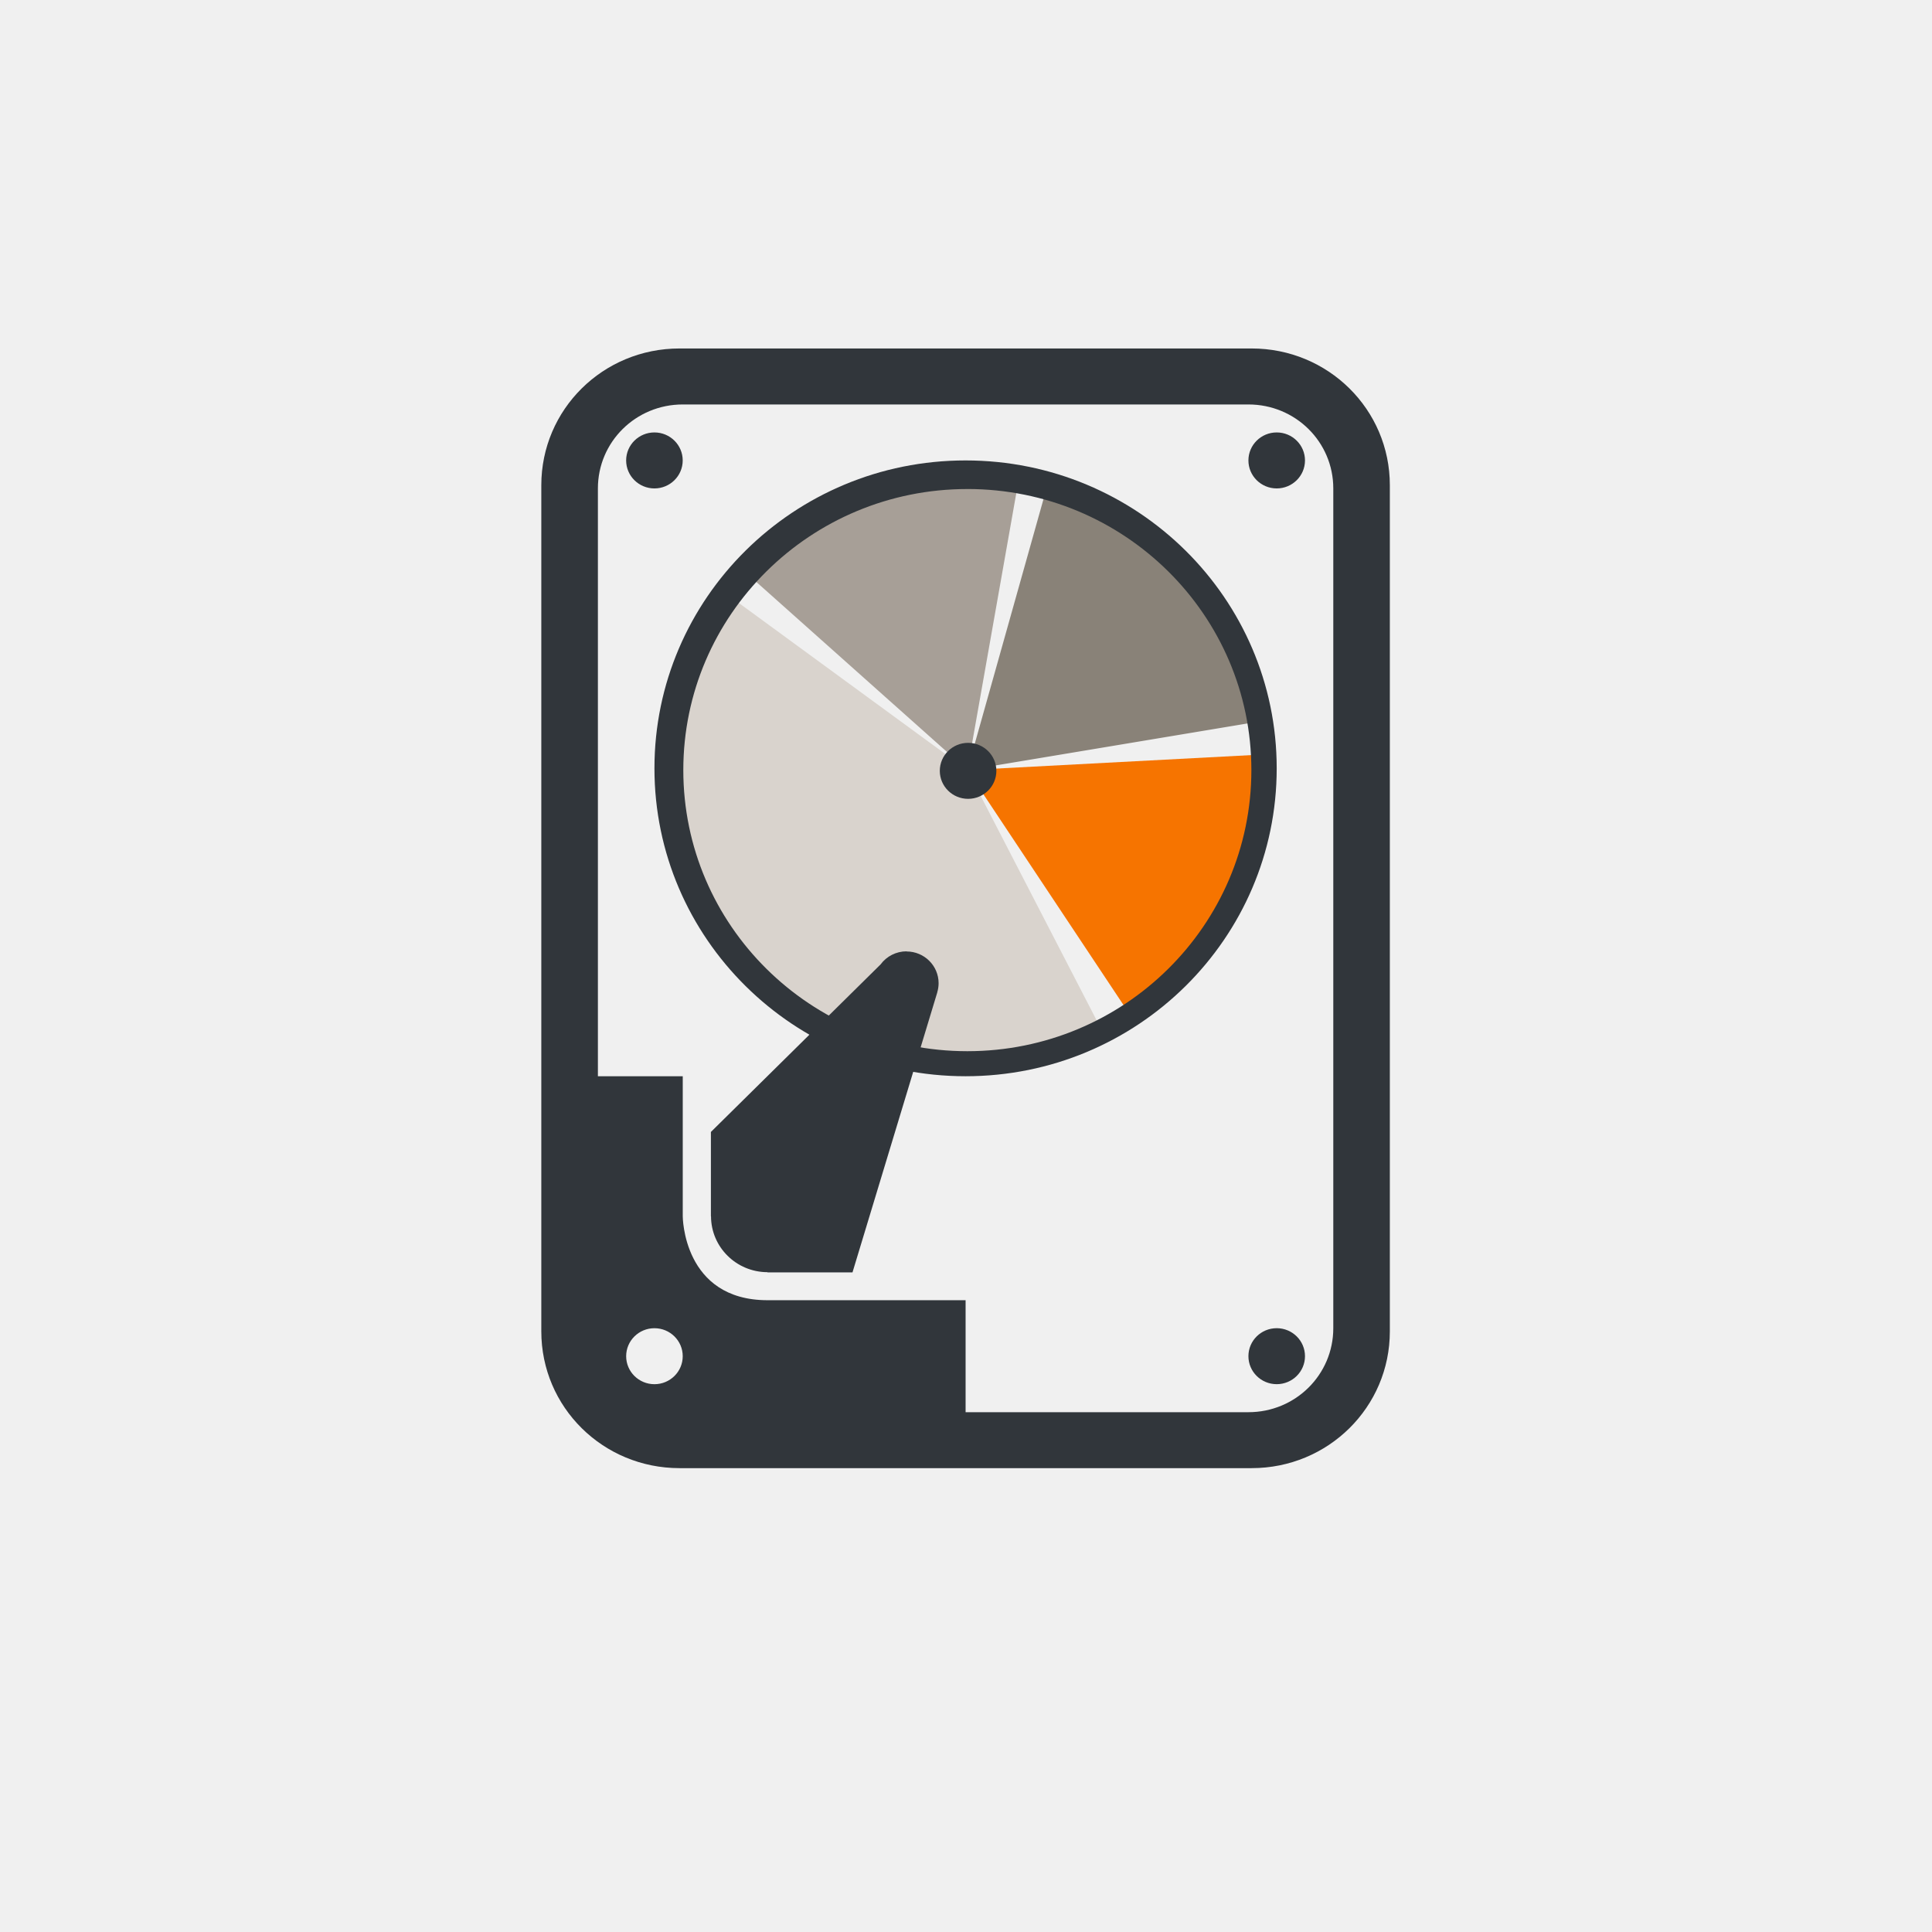
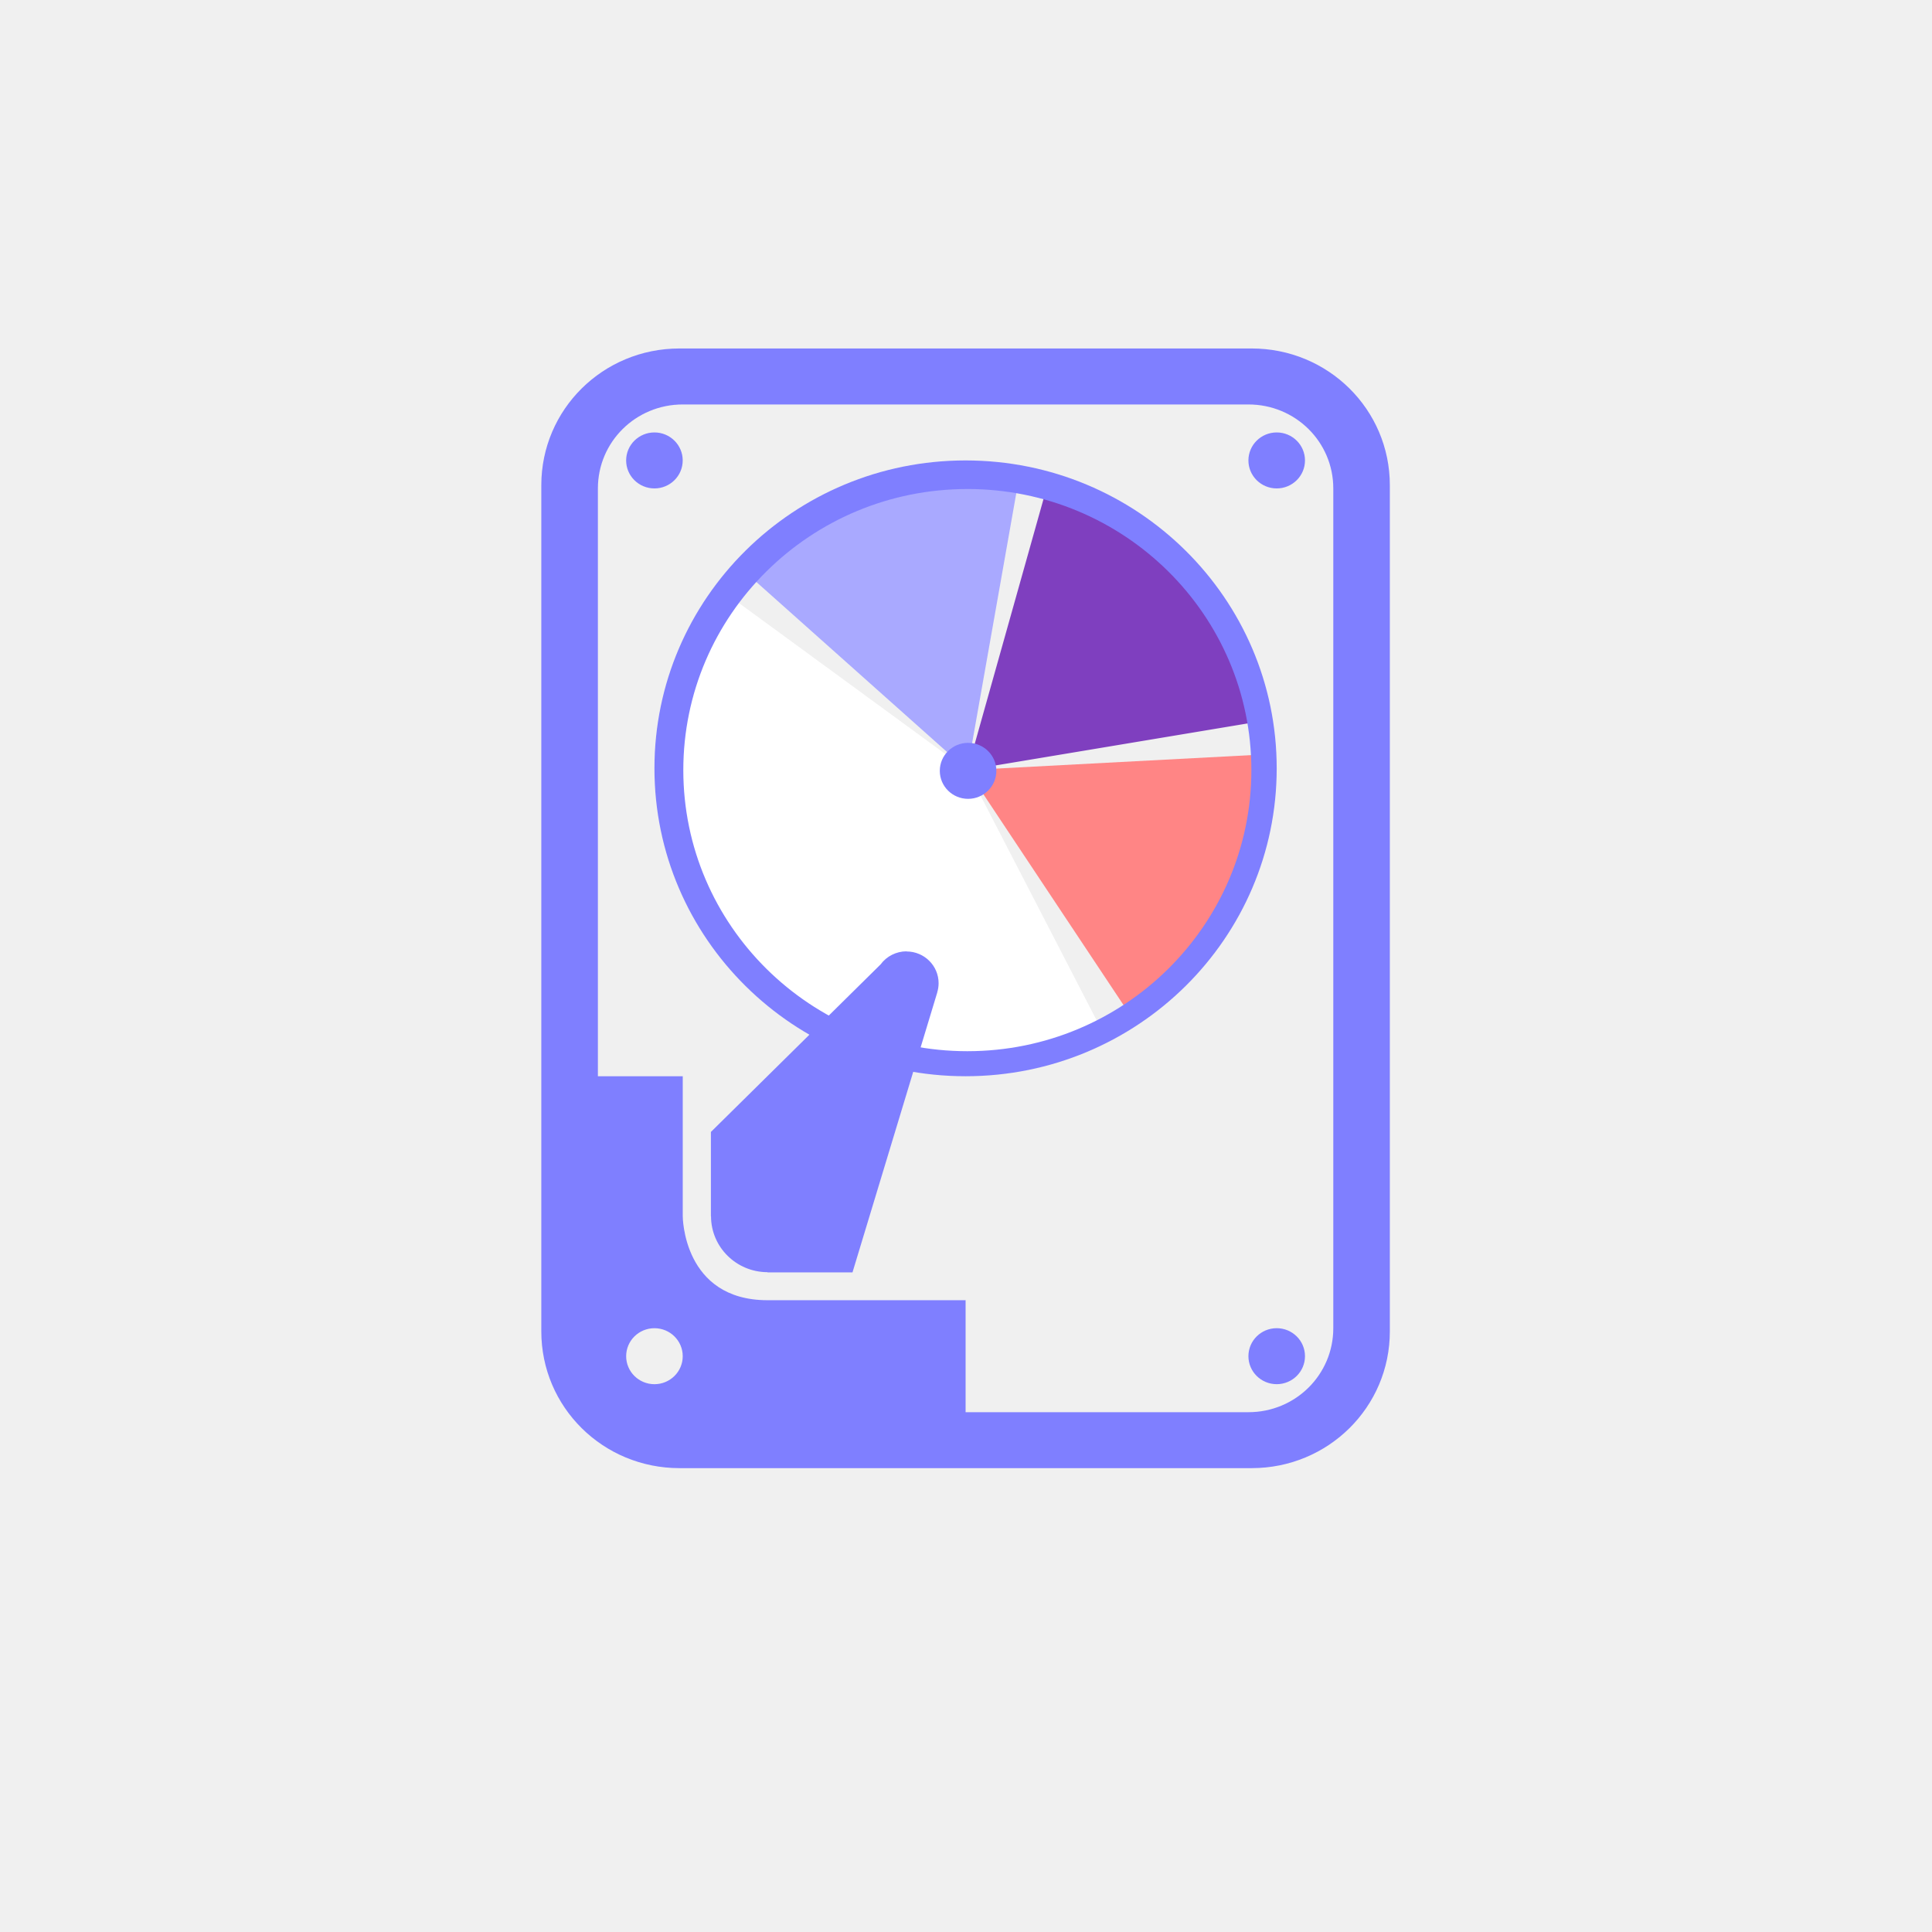
<svg xmlns="http://www.w3.org/2000/svg" width="100" height="100" viewBox="0 0 100 100" id="svg2" version="1.1">
  <defs id="defs4">
    <clipPath clipPathUnits="userSpaceOnUse" id="clipPath4376-6">
      <ellipse style="opacity:1;fill:#67a100;fill-opacity:1;stroke:none;stroke-width:2;stroke-miterlimit:4;stroke-dasharray:none;stroke-opacity:1" id="ellipse4378-8" cx="50" cy="992.862" rx="21" ry="20.5" />
    </clipPath>
    <clipPath clipPathUnits="userSpaceOnUse" id="clipPath4382-2">
      <ellipse style="opacity:1;fill:#67a100;fill-opacity:1;stroke:none;stroke-width:2;stroke-miterlimit:4;stroke-dasharray:none;stroke-opacity:1" id="ellipse4384-3" cx="50" cy="992.862" rx="21" ry="21.5" />
    </clipPath>
    <clipPath clipPathUnits="userSpaceOnUse" id="clipPath4394-6">
      <circle style="opacity:1;fill:#67a100;fill-opacity:1;stroke:none;stroke-width:2;stroke-miterlimit:4;stroke-dasharray:none;stroke-opacity:1" id="circle4396-1" cx="50" cy="992.362" r="21" />
    </clipPath>
    <clipPath clipPathUnits="userSpaceOnUse" id="clipPath4388-9">
      <circle style="opacity:1;fill:#67a100;fill-opacity:1;stroke:none;stroke-width:2;stroke-miterlimit:4;stroke-dasharray:none;stroke-opacity:1" id="circle4390-9" cx="50" cy="992.362" r="21" />
    </clipPath>
    <clipPath clipPathUnits="userSpaceOnUse" id="clipPath4382-6">
      <ellipse style="opacity:1;fill:#67a100;fill-opacity:1;stroke:none;stroke-width:2;stroke-miterlimit:4;stroke-dasharray:none;stroke-opacity:1" id="ellipse4384-7" cx="50" cy="992.862" rx="21" ry="21.5" />
    </clipPath>
    <clipPath clipPathUnits="userSpaceOnUse" id="clipPath4394-1">
      <circle style="opacity:1;fill:#67a100;fill-opacity:1;stroke:none;stroke-width:2;stroke-miterlimit:4;stroke-dasharray:none;stroke-opacity:1" id="circle4396-7" cx="50" cy="992.362" r="21" />
    </clipPath>
    <clipPath clipPathUnits="userSpaceOnUse" id="clipPath4388-6">
      <circle style="opacity:1;fill:#67a100;fill-opacity:1;stroke:none;stroke-width:2;stroke-miterlimit:4;stroke-dasharray:none;stroke-opacity:1" id="circle4390-1" cx="50" cy="992.362" r="21" />
    </clipPath>
    <clipPath clipPathUnits="userSpaceOnUse" id="clipPath4376-1">
      <ellipse style="opacity:1;fill:#67a100;fill-opacity:1;stroke:none;stroke-width:2;stroke-miterlimit:4;stroke-dasharray:none;stroke-opacity:1" id="ellipse4378-3" cx="50" cy="992.862" rx="21" ry="20.5" />
    </clipPath>
    <clipPath clipPathUnits="userSpaceOnUse" id="clipPath4955">
      <rect style="opacity:1;fill:#f33600;fill-opacity:1;stroke:none;stroke-width:2.8;stroke-linejoin:round;stroke-miterlimit:4;stroke-dasharray:none;stroke-opacity:1" id="rect4957" width="60" height="25" x="20" y="990.362" ry="3" />
    </clipPath>
    <clipPath clipPathUnits="userSpaceOnUse" id="clipPath4962">
      <circle style="opacity:1;fill:#f33600;fill-opacity:1;stroke:none;stroke-width:2.8;stroke-linejoin:round;stroke-miterlimit:4;stroke-dasharray:none;stroke-opacity:1" id="circle4964" cx="50" cy="44" r="15" />
    </clipPath>
  </defs>
  <g id="layer1" transform="translate(0,-952.3622)">
-     <path style="fill:none;fill-rule:evenodd;stroke:#000000;stroke-width:1px;stroke-linecap:butt;stroke-linejoin:miter;stroke-opacity:1" d="m -600,752.362 0,0" id="path4763" />
+     <path style="fill:none;fill-rule:evenodd;stroke:#000000;stroke-width:1px;stroke-linecap:butt;stroke-linejoin:miter;stroke-opacity:1" d="m -600,752.362 v 0" id="path4763" />
    <g id="g4245">
-       <path clip-path="none" id="path4358" d="m 50.07,992.223 4.173,-14.852 6.032,3.406 3.13,3.88 1.892,5.029 z" style="fill:#898278;fill-opacity:1;fill-rule:evenodd;stroke:none;stroke-width:1px;stroke-linecap:butt;stroke-linejoin:miter;stroke-opacity:1" />
-       <path clip-path="none" id="path4360" d="m 50.07,992.223 2.703,-15.294 -7.735,0.772 -6.46,4.276 z" style="fill:#a79f97;fill-opacity:1;fill-rule:evenodd;stroke:none;stroke-width:1px;stroke-linecap:butt;stroke-linejoin:miter;stroke-opacity:1" />
-       <path clip-path="none" id="path4362" d="m 50.07,992.223 -12.652,-9.253 -2.764,7.975 1.868,8.927 3.615,3.987 9.242,3.746 7.716,-1.785 z" style="opacity:1;fill:#d9d3cd;fill-opacity:1;fill-rule:evenodd;stroke:none;stroke-width:1px;stroke-linecap:butt;stroke-linejoin:miter;stroke-opacity:1" />
-       <path clip-path="none" id="path4364" d="m 50.07,992.223 8.584,12.914 5.567,-6.415 1.282,-7.315 z" style="fill:#f67400;fill-opacity:1;fill-rule:evenodd;stroke:none;stroke-width:1px;stroke-linecap:butt;stroke-linejoin:miter;stroke-opacity:1" />
-       <path style="opacity:1;fill:#31363b;fill-opacity:1;stroke:none;stroke-width:2;stroke-miterlimit:4;stroke-dasharray:none;stroke-opacity:1" d="m 49.978,976.194 a 16.104,15.938 0 0 0 -16.104,15.937 16.104,15.938 0 0 0 16.104,15.937 16.104,15.938 0 0 0 16.104,-15.937 16.104,15.938 0 0 0 -16.104,-15.937 z m 0.092,1.479 A 14.702,14.549 0 0 1 64.771,992.223 14.702,14.549 0 0 1 50.07,1006.772 14.702,14.549 0 0 1 35.368,992.223 14.702,14.549 0 0 1 50.07,977.674 Z" id="path4205-5" />
-       <path id="rect4196-3" d="m 35.172,970.399 c -3.964,0 -7.154,3.158 -7.154,7.08 l 0,43.794 c 0,3.923 3.191,7.08 7.154,7.08 l 29.612,0 c 3.964,0 7.154,-3.158 7.154,-7.08 l 0,-43.794 c 0,-3.923 -3.191,-7.08 -7.154,-7.08 l -29.612,0 z m 0.166,2.898 29.281,0 c 2.433,0 4.392,1.939 4.392,4.347 l 0,43.466 c 0,2.408 -1.959,4.347 -4.392,4.347 l -14.64,0 0,-5.796 -4.392,0 -5.856,0 c -4.392,0 -4.392,-4.347 -4.392,-4.347 l 0,-7.244 -1.464,0 -2.928,0 0,-30.426 c 0,-2.408 1.959,-4.347 4.392,-4.347 z m -1.464,47.813 a 1.464,1.449 0 0 1 1.464,1.449 1.464,1.449 0 0 1 -1.464,1.449 1.464,1.449 0 0 1 -1.464,-1.449 1.464,1.449 0 0 1 1.464,-1.449 z" style="opacity:1;fill:#31363b;fill-opacity:1;stroke:none;stroke-width:2;stroke-miterlimit:4;stroke-dasharray:none;stroke-opacity:1" />
-       <ellipse ry="1.449" rx="1.464" cy="976.194" cx="33.873" id="path4212-4" style="opacity:1;fill:#31363b;fill-opacity:1;stroke:none;stroke-width:2;stroke-miterlimit:4;stroke-dasharray:none;stroke-opacity:1" />
-       <ellipse ry="1.449" rx="1.464" cy="976.194" cx="66.082" id="path4214-4" style="opacity:1;fill:#31363b;fill-opacity:1;stroke:none;stroke-width:2;stroke-miterlimit:4;stroke-dasharray:none;stroke-opacity:1" />
-       <ellipse ry="1.449" rx="1.464" cy="992.261" cx="50.108" id="path4216-6" style="opacity:1;fill:#31363b;fill-opacity:1;stroke:none;stroke-width:2;stroke-miterlimit:4;stroke-dasharray:none;stroke-opacity:1" />
-       <path id="path4224-1" d="m 46.924,1001.603 a 1.66,1.643 0 0 0 -1.344,0.676 l -8.784,8.673 0,2.917 0,1.449 0.006,0 a 2.928,2.898 0 0 0 2.922,2.892 l 0,0.01 1.464,0 2.937,0 4.389,-14.494 -0.003,0 a 1.66,1.643 0 0 0 0.071,-0.475 1.66,1.643 0 0 0 -1.658,-1.641 z" style="opacity:1;fill:#31363b;fill-opacity:1;stroke:none;stroke-width:2;stroke-miterlimit:4;stroke-dasharray:none;stroke-opacity:1" />
-       <ellipse ry="1.449" rx="1.464" cy="1022.558" cx="66.082" id="path4231-2" style="opacity:1;fill:#31363b;fill-opacity:1;stroke:none;stroke-width:2;stroke-miterlimit:4;stroke-dasharray:none;stroke-opacity:1" />
+       <path clip-path="none" id="path4358" d="m 50.07,992.223 4.173,-14.852 6.032,3.406 3.13,3.88 1.892,5.029 z" style="fill:#7f3fbf;fill-opacity:1;fill-rule:evenodd;stroke:none;stroke-width:1px;stroke-linecap:butt;stroke-linejoin:miter;stroke-opacity:1" />
+       <path clip-path="none" id="path4360" d="m 50.07,992.223 2.703,-15.294 -7.735,0.772 -6.46,4.276 z" style="fill:#a9a9ff;fill-opacity:1;fill-rule:evenodd;stroke:none;stroke-width:1px;stroke-linecap:butt;stroke-linejoin:miter;stroke-opacity:1" />
+       <path clip-path="none" id="path4362" d="m 50.07,992.223 -12.652,-9.253 -2.764,7.975 1.868,8.927 3.615,3.987 9.242,3.746 7.716,-1.785 z" style="opacity:1;fill:#ffffff;fill-opacity:1;fill-rule:evenodd;stroke:none;stroke-width:1px;stroke-linecap:butt;stroke-linejoin:miter;stroke-opacity:1" />
+       <path clip-path="none" id="path4364" d="m 50.07,992.223 8.584,12.914 5.567,-6.415 1.282,-7.315 z" style="fill:#ff8585;fill-opacity:1;fill-rule:evenodd;stroke:none;stroke-width:1px;stroke-linecap:butt;stroke-linejoin:miter;stroke-opacity:1" />
+       <path style="opacity:1;fill:#7f7fff;fill-opacity:1;stroke:none;stroke-width:2;stroke-miterlimit:4;stroke-dasharray:none;stroke-opacity:1" d="m 49.978,976.194 a 16.104,15.938 0 0 0 -16.104,15.937 16.104,15.938 0 0 0 16.104,15.937 16.104,15.938 0 0 0 16.104,-15.937 16.104,15.938 0 0 0 -16.104,-15.937 z m 0.092,1.479 A 14.702,14.549 0 0 1 64.771,992.223 14.702,14.549 0 0 1 50.07,1006.772 14.702,14.549 0 0 1 35.368,992.223 14.702,14.549 0 0 1 50.07,977.674 Z" id="path4205-5" />
+       <path id="rect4196-3" d="m 35.172,970.399 c -3.964,0 -7.154,3.158 -7.154,7.08 l 0,43.794 c 0,3.923 3.191,7.08 7.154,7.08 l 29.612,0 c 3.964,0 7.154,-3.158 7.154,-7.08 l 0,-43.794 c 0,-3.923 -3.191,-7.08 -7.154,-7.08 l -29.612,0 z m 0.166,2.898 29.281,0 c 2.433,0 4.392,1.939 4.392,4.347 l 0,43.466 c 0,2.408 -1.959,4.347 -4.392,4.347 l -14.64,0 0,-5.796 -4.392,0 -5.856,0 c -4.392,0 -4.392,-4.347 -4.392,-4.347 l 0,-7.244 -1.464,0 -2.928,0 0,-30.426 c 0,-2.408 1.959,-4.347 4.392,-4.347 z m -1.464,47.813 a 1.464,1.449 0 0 1 1.464,1.449 1.464,1.449 0 0 1 -1.464,1.449 1.464,1.449 0 0 1 -1.464,-1.449 1.464,1.449 0 0 1 1.464,-1.449 z" style="opacity:1;fill:#7f7fff;fill-opacity:1;stroke:none;stroke-width:2;stroke-miterlimit:4;stroke-dasharray:none;stroke-opacity:1" />
+       <ellipse ry="1.449" rx="1.464" cy="976.194" cx="33.873" id="path4212-4" style="opacity:1;fill:#7f7fff;fill-opacity:1;stroke:none;stroke-width:2;stroke-miterlimit:4;stroke-dasharray:none;stroke-opacity:1" />
+       <ellipse ry="1.449" rx="1.464" cy="976.194" cx="66.082" id="path4214-4" style="opacity:1;fill:#7f7fff;fill-opacity:1;stroke:none;stroke-width:2;stroke-miterlimit:4;stroke-dasharray:none;stroke-opacity:1" />
+       <ellipse ry="1.449" rx="1.464" cy="992.261" cx="50.108" id="path4216-6" style="opacity:1;fill:#7f7fff;fill-opacity:1;stroke:none;stroke-width:2;stroke-miterlimit:4;stroke-dasharray:none;stroke-opacity:1" />
+       <path id="path4224-1" d="m 46.924,1001.603 a 1.66,1.643 0 0 0 -1.344,0.676 l -8.784,8.673 0,2.917 0,1.449 0.006,0 a 2.928,2.898 0 0 0 2.922,2.892 l 0,0.01 1.464,0 2.937,0 4.389,-14.494 -0.003,0 a 1.66,1.643 0 0 0 0.071,-0.475 1.66,1.643 0 0 0 -1.658,-1.641 z" style="opacity:1;fill:#7f7fff;fill-opacity:1;stroke:none;stroke-width:2;stroke-miterlimit:4;stroke-dasharray:none;stroke-opacity:1" />
+       <ellipse ry="1.449" rx="1.464" cy="1022.558" cx="66.082" id="path4231-2" style="opacity:1;fill:#7f7fff;fill-opacity:1;stroke:none;stroke-width:2;stroke-miterlimit:4;stroke-dasharray:none;stroke-opacity:1" />
    </g>
  </g>
</svg>
